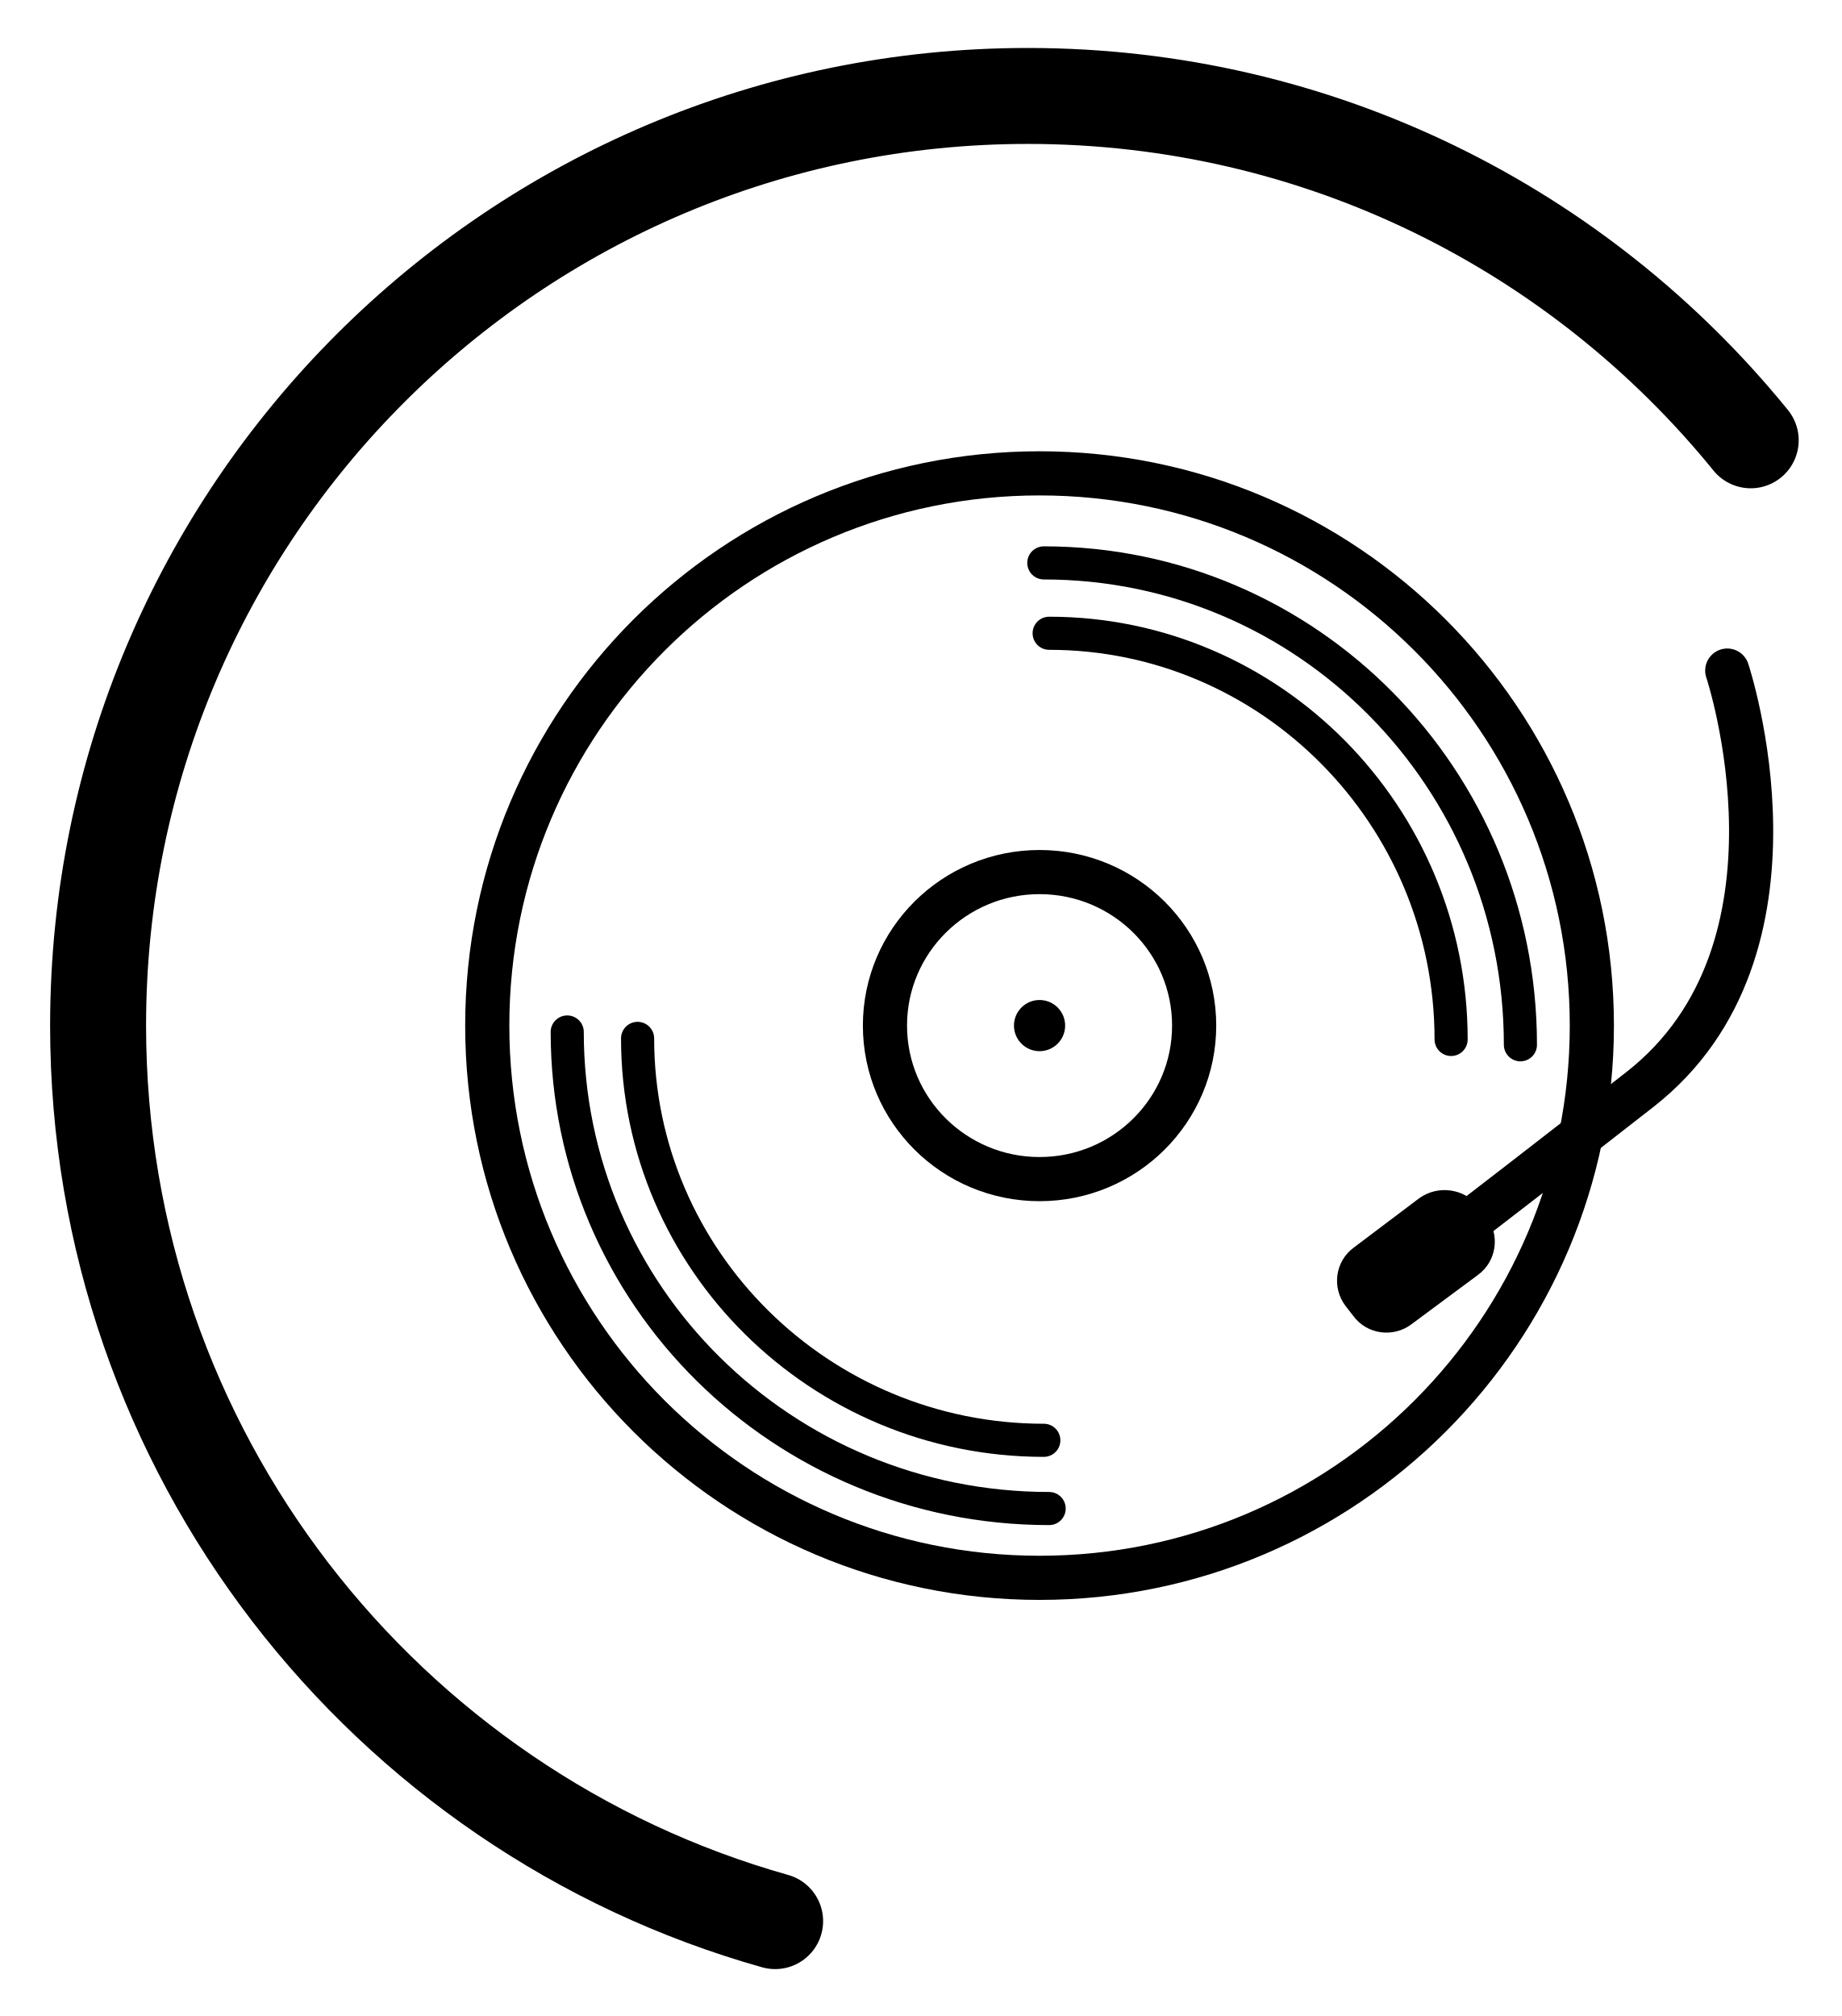
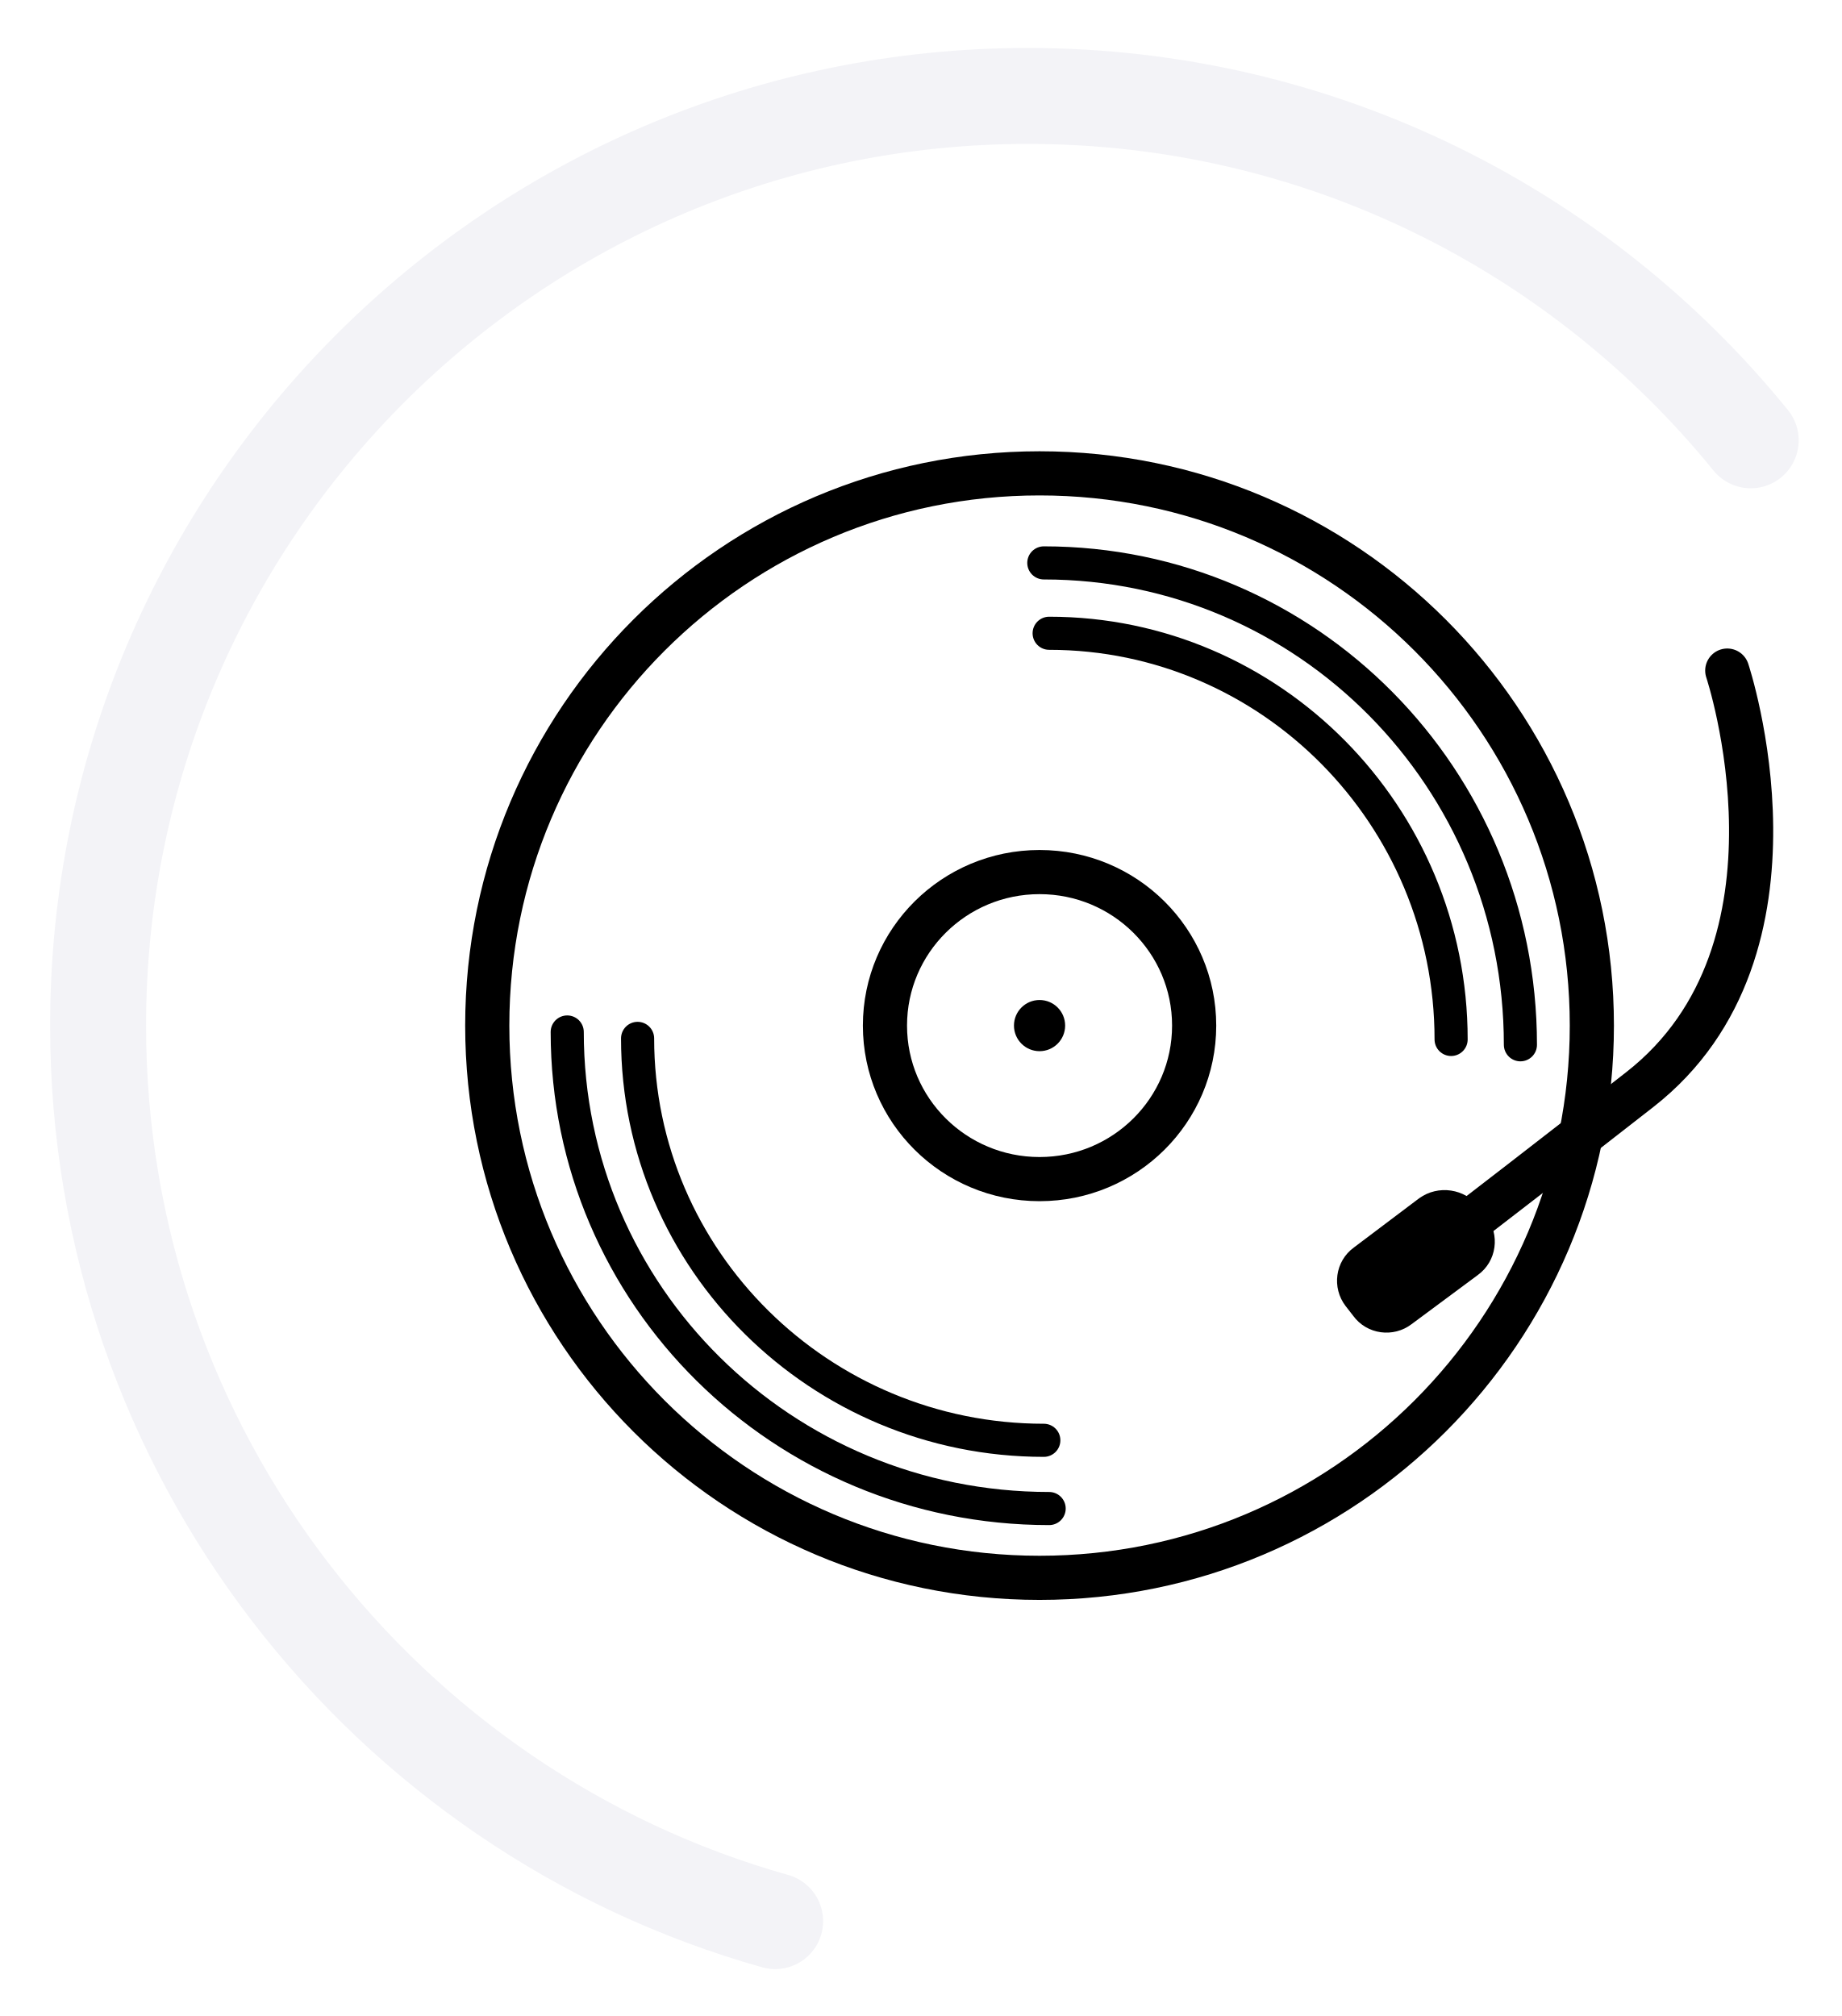
- <svg xmlns="http://www.w3.org/2000/svg" version="1.1" id="Layer_1" x="0px" y="0px" width="172.7px" height="189.1px" viewBox="0 0 172.7 189.1" enable-background="new 0 0 172.7 189.1" xml:space="preserve">
-   <path fill="none" stroke="#000000" stroke-width="9" stroke-linecap="round" stroke-miterlimit="10" d="M72.7,180.2  c-36.6-10.3-63.5-44-63.5-84C9.2,48,48.3,9,96.4,9c27.4,0,51.8,12.6,67.8,32.3" />
-   <path fill="none" stroke="#000000" stroke-width="3.106" stroke-linecap="round" stroke-miterlimit="10" d="M76,65.1" />
+ <svg xmlns="http://www.w3.org/2000/svg" version="1.1" id="Layer_1" x="0px" y="0px" width="172.7px" height="189.1px" viewBox="-219 302.9 172.7 189.1" enable-background="new -219 302.9 172.7 189.1" xml:space="preserve">
+   <path fill="none" stroke="#F3F3F7" stroke-width="9" stroke-linecap="round" stroke-miterlimit="10" d="M-146.3,483.1  c-36.6-10.3-63.5-44-63.5-84c0-48.2,39.1-87.2,87.2-87.2c27.4,0,51.8,12.6,67.8,32.3" />
+   <path fill="none" stroke="#000000" stroke-width="3.106" stroke-linecap="round" stroke-miterlimit="10" d="M-143,368" />
  <g>
-     <circle fill="none" stroke="#000000" stroke-width="4.141" stroke-miterlimit="10" cx="97.5" cy="96.2" r="51.8" />
-     <ellipse fill="none" stroke="#000000" stroke-width="4.141" stroke-miterlimit="10" cx="97.5" cy="96.2" rx="14.5" ry="14.4" />
-     <path fill="none" stroke="#000000" stroke-width="3.106" stroke-linecap="round" stroke-miterlimit="10" d="M98.4,141.5   c-25,0-45.2-20-45.2-44.7" />
-     <path fill="none" stroke="#000000" stroke-width="3.106" stroke-linecap="round" stroke-miterlimit="10" d="M97.9,135.1   c-21,0-38.1-16.9-38.1-37.7" />
-     <path fill="none" stroke="#000000" stroke-width="3.106" stroke-linecap="round" stroke-miterlimit="10" d="M97.9,52.8   c24.7,0,44.7,20.2,44.7,45.2" />
-     <path fill="none" stroke="#000000" stroke-width="3.106" stroke-linecap="round" stroke-miterlimit="10" d="M98.4,59.4   c20.8,0,37.7,17.1,37.7,38.1" />
-     <circle cx="97.5" cy="96.2" r="2.4" />
+     <circle fill="none" stroke="#000000" stroke-width="4.141" stroke-miterlimit="10" cx="-121.5" cy="399.1" r="51.8" />
+     <ellipse fill="none" stroke="#000000" stroke-width="4.141" stroke-miterlimit="10" cx="-121.5" cy="399.1" rx="14.5" ry="14.4" />
+     <path fill="none" stroke="#000000" stroke-width="3.106" stroke-linecap="round" stroke-miterlimit="10" d="M-120.6,444.4   c-25,0-45.2-20-45.2-44.7" />
+     <path fill="none" stroke="#000000" stroke-width="3.106" stroke-linecap="round" stroke-miterlimit="10" d="M-121.1,438   c-21,0-38.1-16.9-38.1-37.7" />
+     <path fill="none" stroke="#000000" stroke-width="3.106" stroke-linecap="round" stroke-miterlimit="10" d="M-121.1,355.7   c24.7,0,44.7,20.2,44.7,45.2" />
+     <path fill="none" stroke="#000000" stroke-width="3.106" stroke-linecap="round" stroke-miterlimit="10" d="M-120.6,362.3   c20.8,0,37.7,17.1,37.7,38.1" />
+     <circle cx="-121.5" cy="399.1" r="2.4" />
  </g>
-   <path fill="none" stroke="#000000" stroke-width="4.141" stroke-linecap="round" stroke-miterlimit="10" d="M162,62.9  c0,0,8.7,26.1-8.2,39.3s-24,18.5-24,18.5" />
-   <path d="M133.1,112.4L127,117c-1.8,1.3-2.1,3.8-0.8,5.5l0.7,0.9c1.3,1.8,3.8,2.1,5.5,0.8l6.2-4.6c1.8-1.3,2.1-3.8,0.8-5.5l-0.7-0.9  C137.4,111.5,134.9,111.1,133.1,112.4z" />
+   <path fill="none" stroke="#000000" stroke-width="4.141" stroke-linecap="round" stroke-miterlimit="10" d="M-57,365.8  c0,0,8.7,26.1-8.2,39.3c-16.9,13.2-24,18.5-24,18.5" />
+   <path d="M-85.9,415.3l-6.1,4.6c-1.8,1.3-2.1,3.8-0.8,5.5l0.7,0.9c1.3,1.8,3.8,2.1,5.5,0.8l6.2-4.6c1.8-1.3,2.1-3.8,0.8-5.5l-0.7-0.9  C-81.6,414.4-84.1,414-85.9,415.3z" />
</svg>
